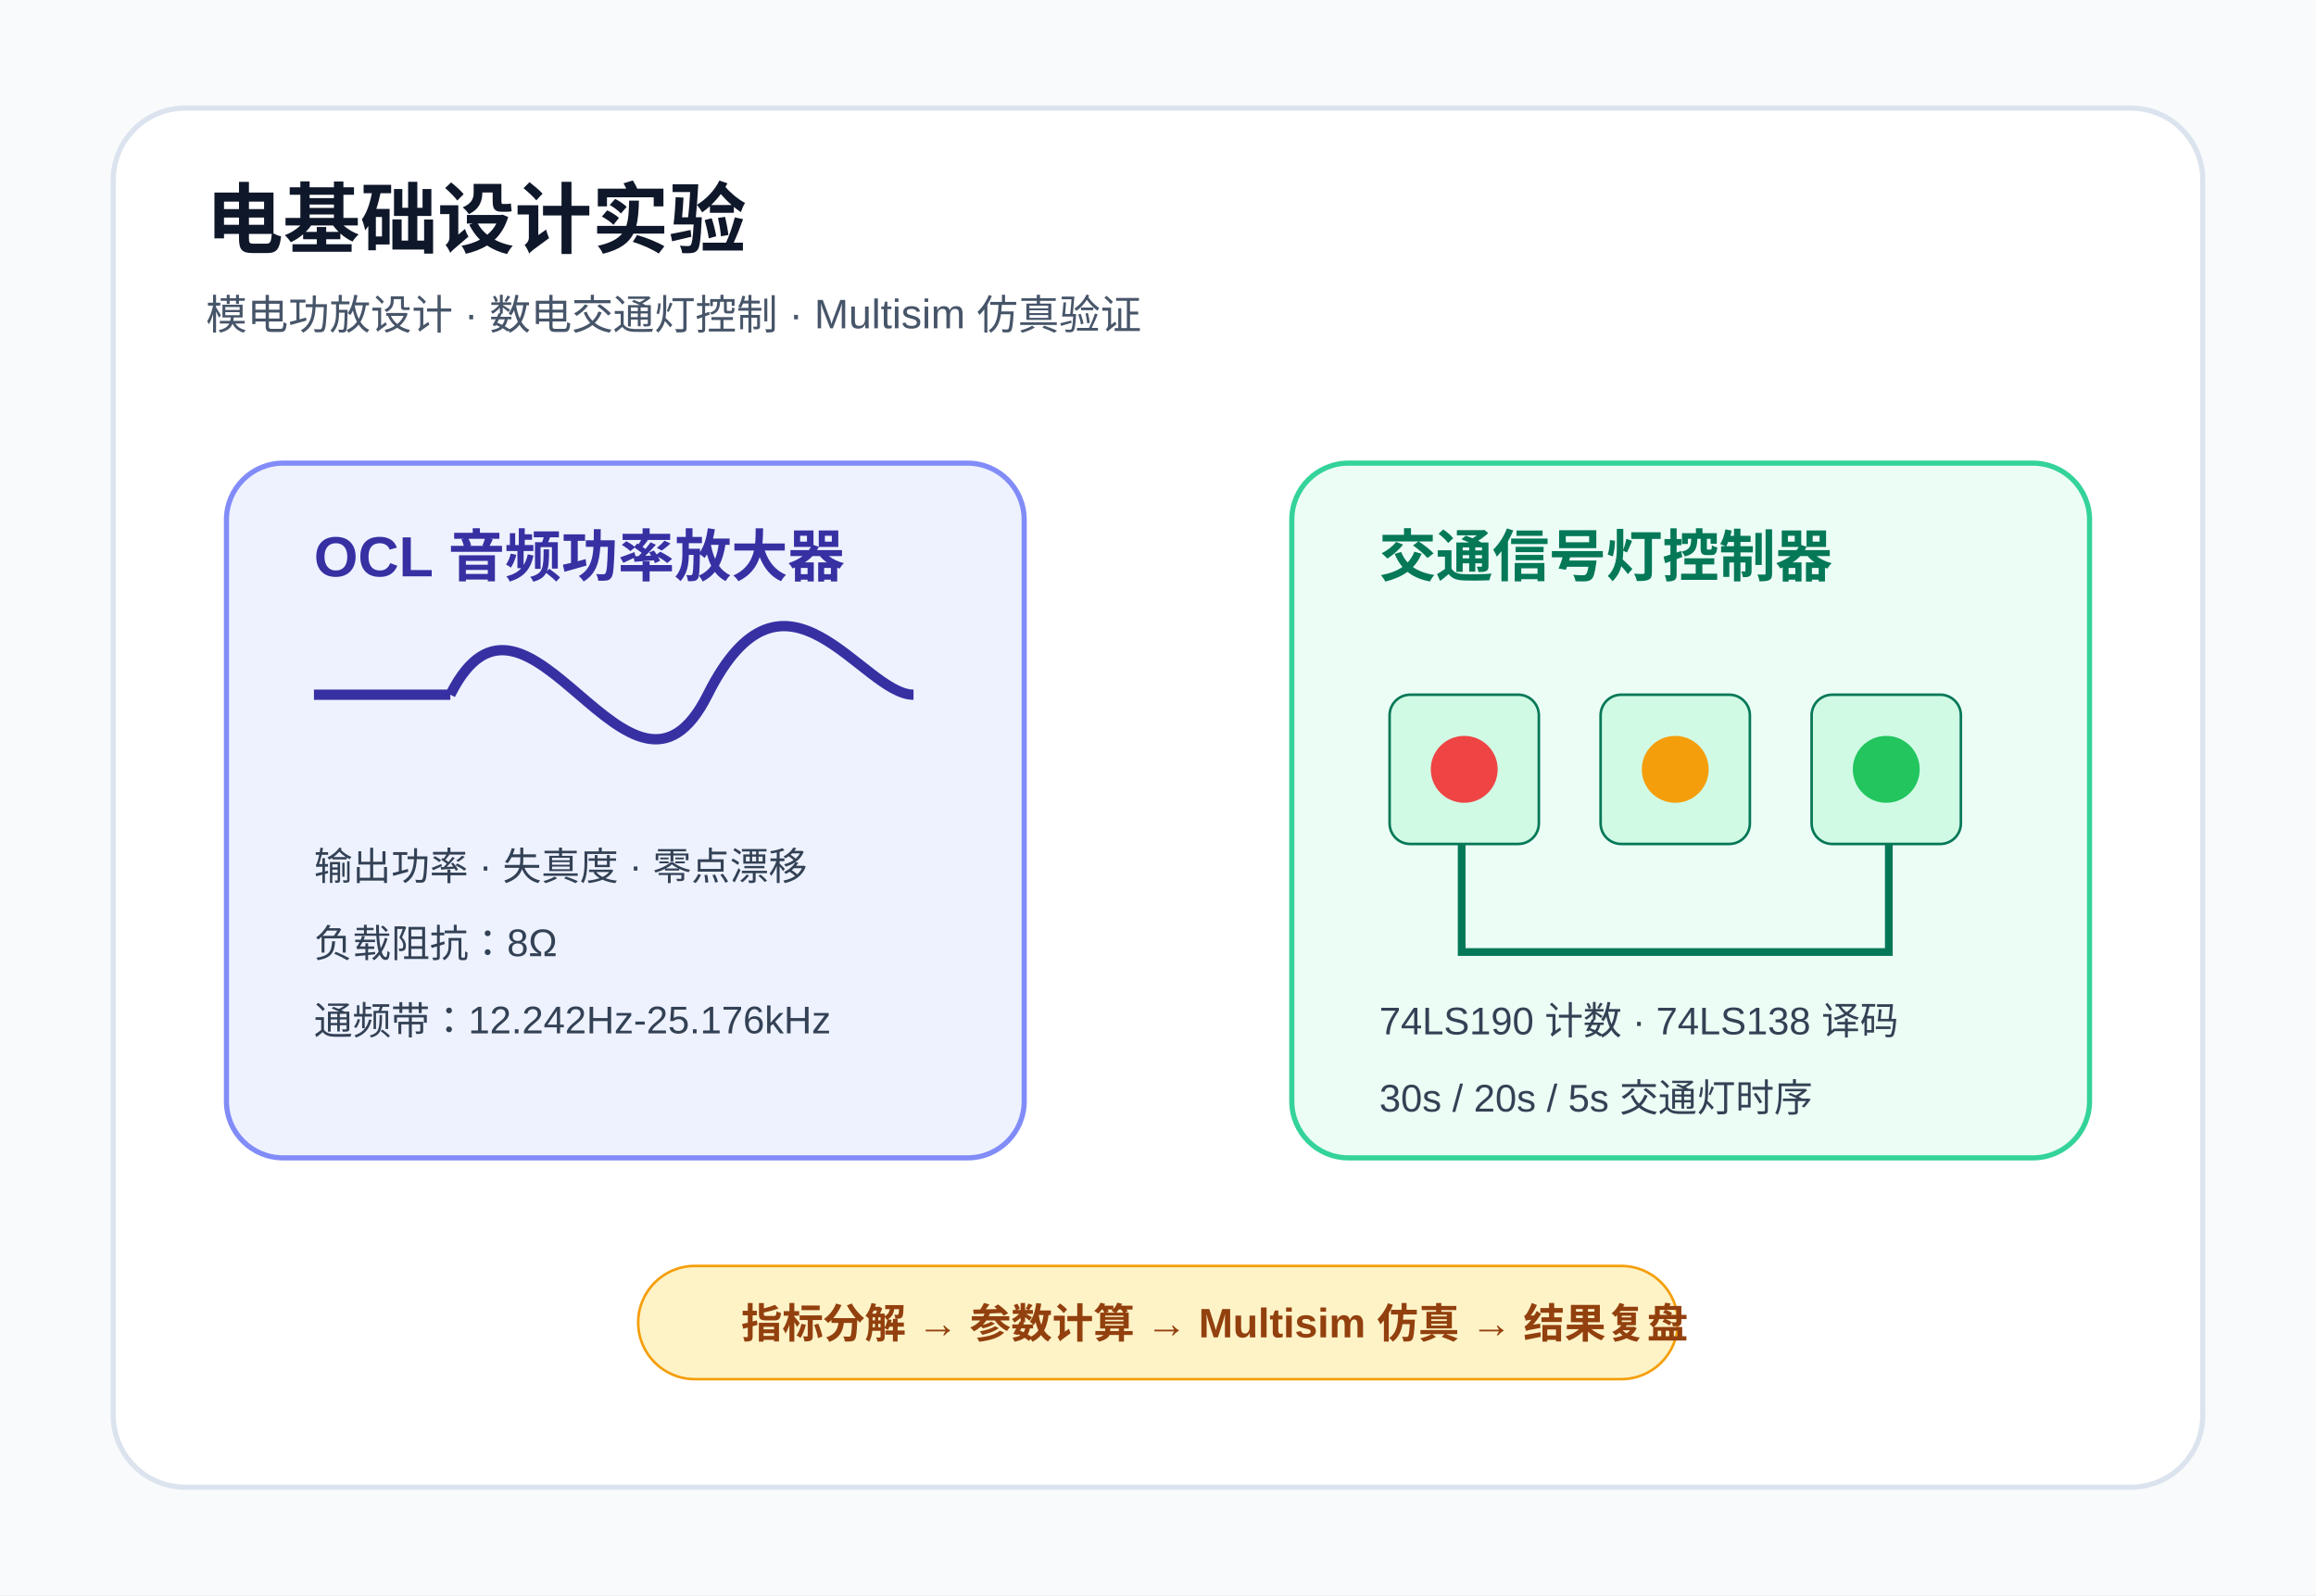
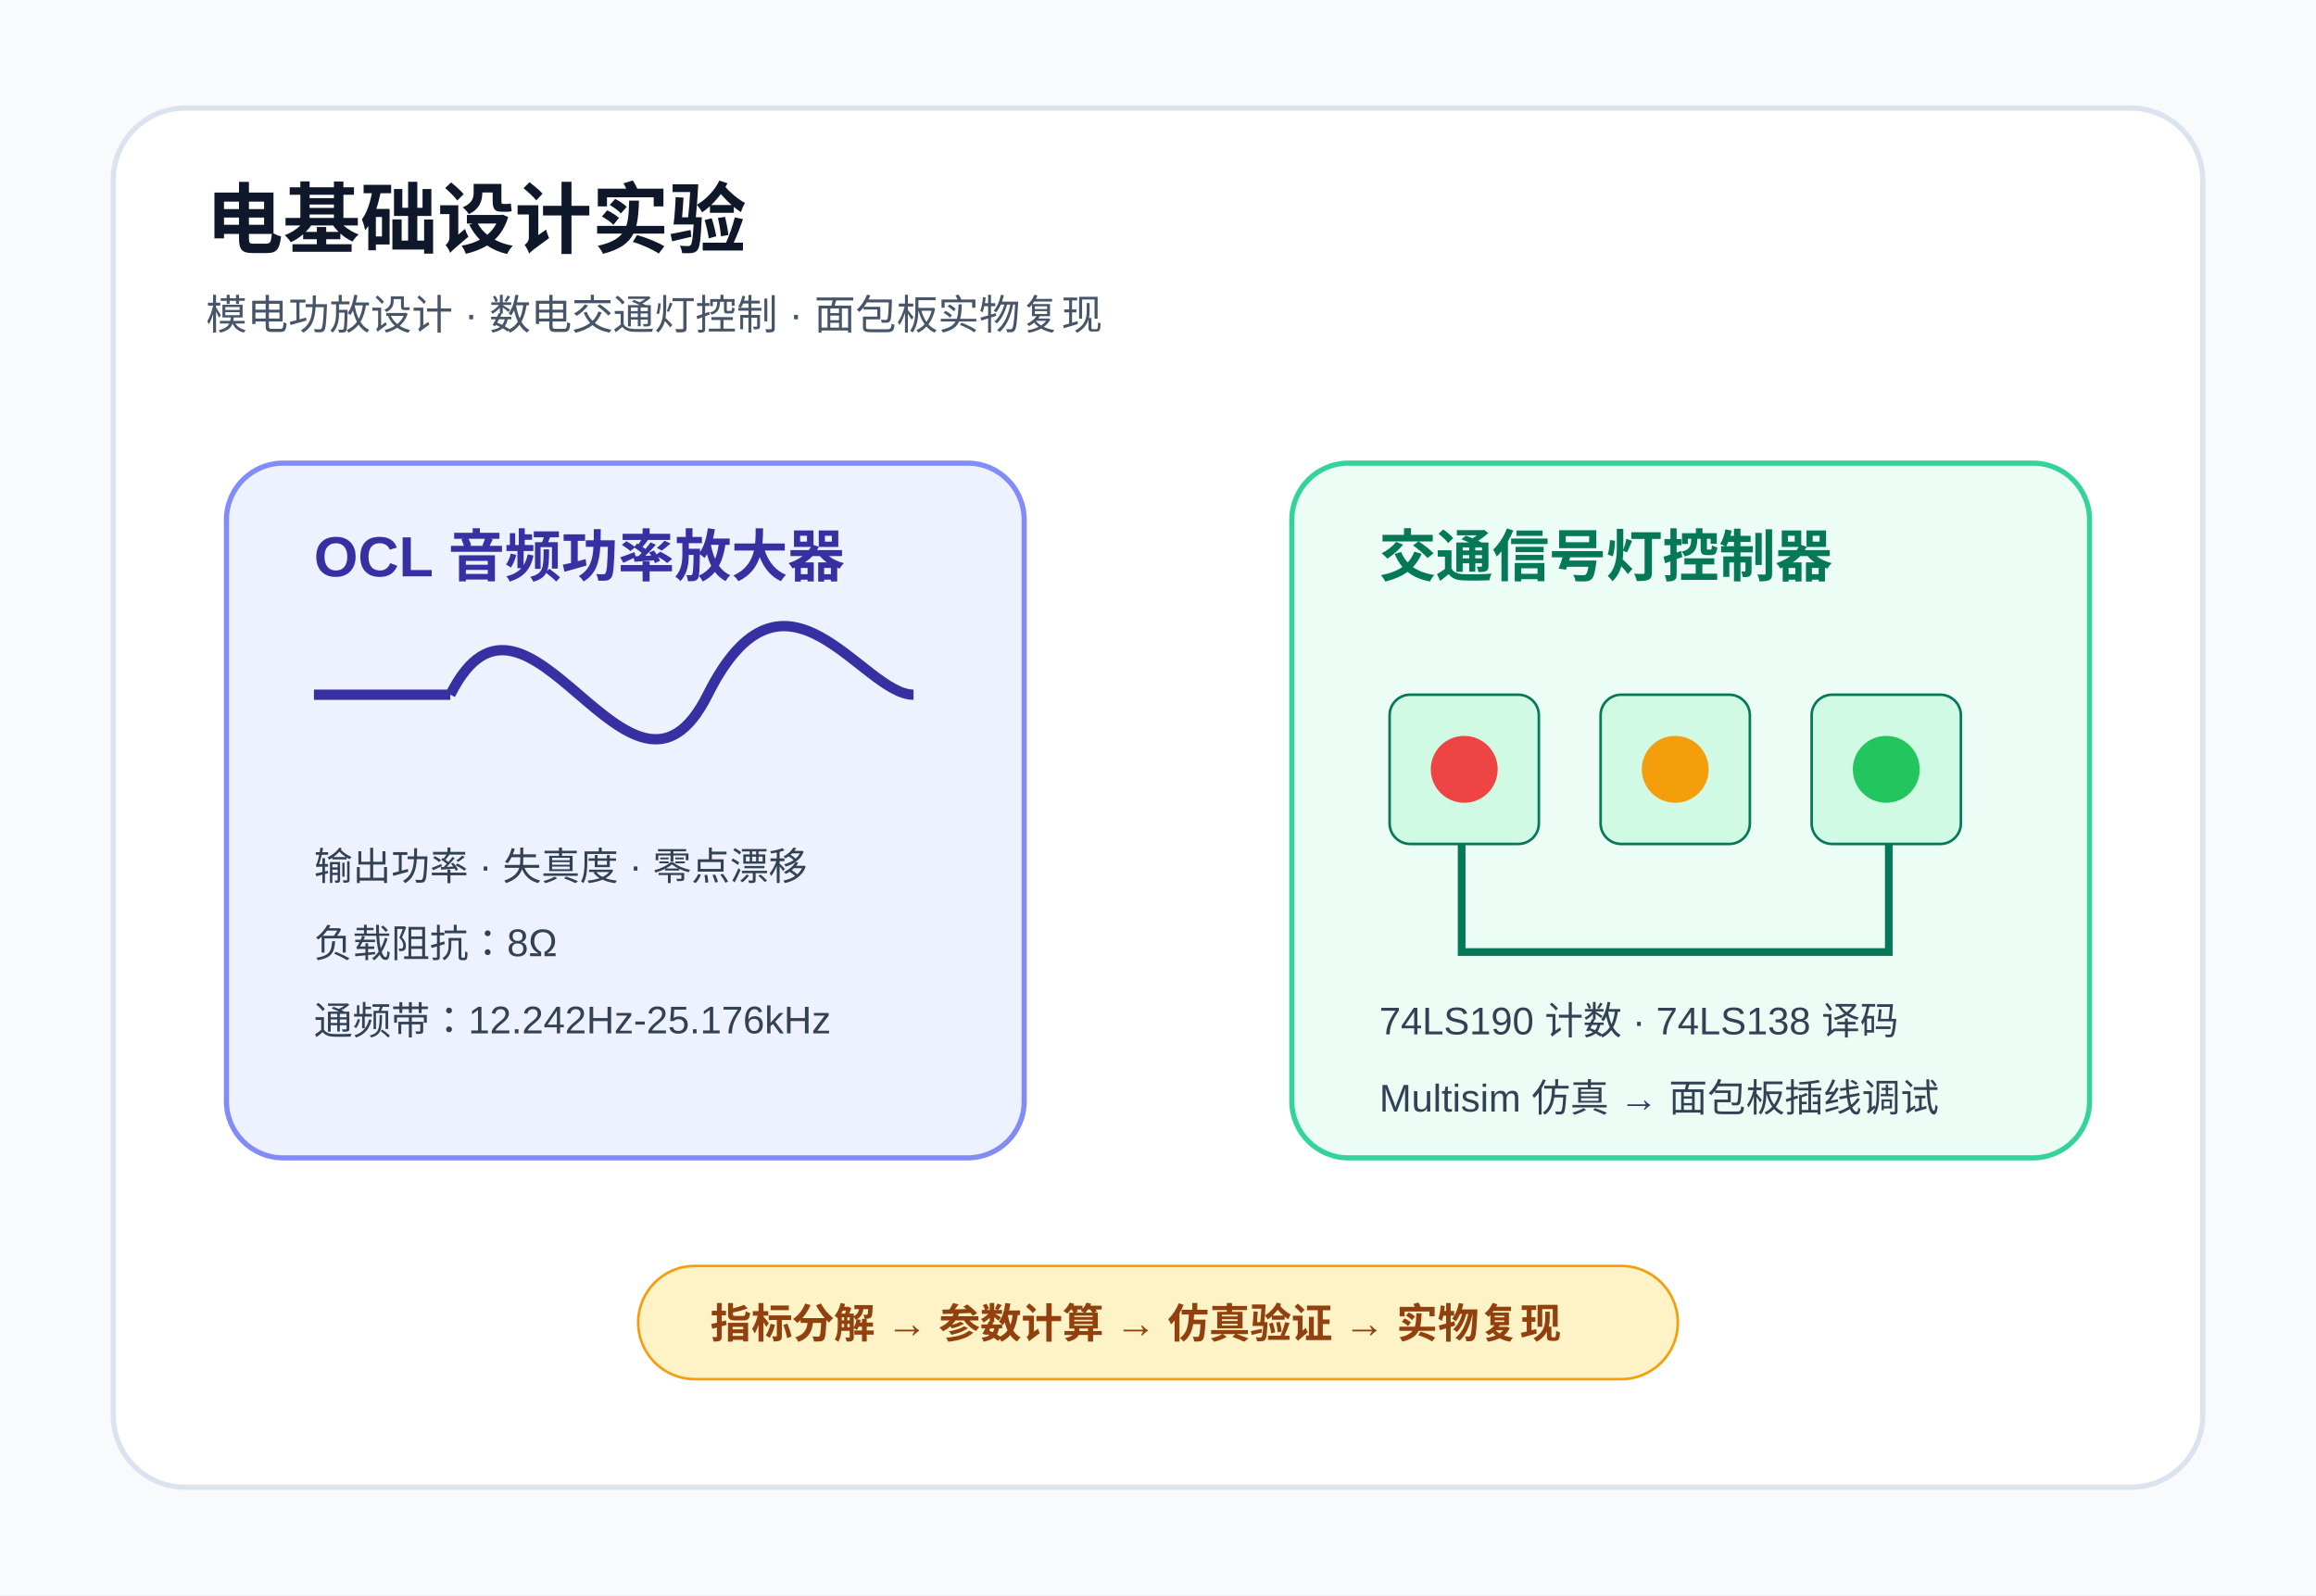
<svg xmlns="http://www.w3.org/2000/svg" width="900" height="620" viewBox="0 0 900 620" role="img" aria-labelledby="title desc">
  <rect width="900" height="620" fill="#f8fafc" />
  <rect x="44" y="42" width="812" height="536" rx="28" fill="#ffffff" stroke="#dbe3ee" stroke-width="2" />
  <text x="80" y="96" fill="#0f172a" font-family="Arial, sans-serif" font-size="30" font-weight="700">电基础设计实验</text>
-   <text x="80" y="128" fill="#475569" font-family="Arial, sans-serif" font-size="16">模电功放设计 · 数电交通灯控制 · Multisim 仿真验证</text>
+   <text x="80" y="128" fill="#475569" font-family="Arial, sans-serif" font-size="16">模电功放设计 · 数电交通灯控制 · 面包板实物复现</text>
  <g font-family="Arial, sans-serif">
    <rect x="88" y="180" width="310" height="270" rx="22" fill="#eef2ff" stroke="#818cf8" stroke-width="2" />
    <text x="122" y="224" fill="#3730a3" font-size="22" font-weight="700">OCL 音频功率放大器</text>
    <line x1="122" y1="270" x2="175" y2="270" stroke="#3730a3" stroke-width="4" />
    <path d="M175 270 C205 210 245 330 275 270 S335 270 355 270" fill="none" stroke="#3730a3" stroke-width="4" />
    <text x="122" y="342" fill="#334155" font-size="15">输出功率 · 失真度 · 零点漂移</text>
    <text x="122" y="372" fill="#334155" font-size="15">负载阻抗：8Ω</text>
    <text x="122" y="402" fill="#334155" font-size="15">通频带：12.242Hz-25.176kHz</text>
    <rect x="502" y="180" width="310" height="270" rx="22" fill="#ecfdf5" stroke="#34d399" stroke-width="2" />
    <text x="536" y="224" fill="#047857" font-size="22" font-weight="700">交通信号灯控制器</text>
    <rect x="540" y="270" width="58" height="58" rx="8" fill="#d1fae5" stroke="#047857" />
    <rect x="622" y="270" width="58" height="58" rx="8" fill="#d1fae5" stroke="#047857" />
    <rect x="704" y="270" width="58" height="58" rx="8" fill="#d1fae5" stroke="#047857" />
    <circle cx="569" cy="299" r="13" fill="#ef4444" />
    <circle cx="651" cy="299" r="13" fill="#f59e0b" />
    <circle cx="733" cy="299" r="13" fill="#22c55e" />
    <path d="M568 328V370H734V328" fill="none" stroke="#047857" stroke-width="3" />
    <text x="536" y="402" fill="#334155" font-size="15">74LS190 计数 · 74LS138 译码</text>
-     <text x="536" y="432" fill="#334155" font-size="15">30s / 20s / 5s 交通灯时序</text>
+     <text x="536" y="432" fill="#334155" font-size="15">Multisim 仿真 → 面包板插线调试</text>
    <rect x="248" y="492" width="404" height="44" rx="22" fill="#fef3c7" stroke="#f59e0b" />
-     <text x="288" y="520" fill="#92400e" font-size="16" font-weight="700">指标分解 → 参数计算 → Multisim 仿真 → 结果复盘</text>
+     <text x="276" y="520" fill="#92400e" font-size="16" font-weight="700">指标分解 → 参数计算 → 仿真验证 → 实物复现</text>
  </g>
</svg>
